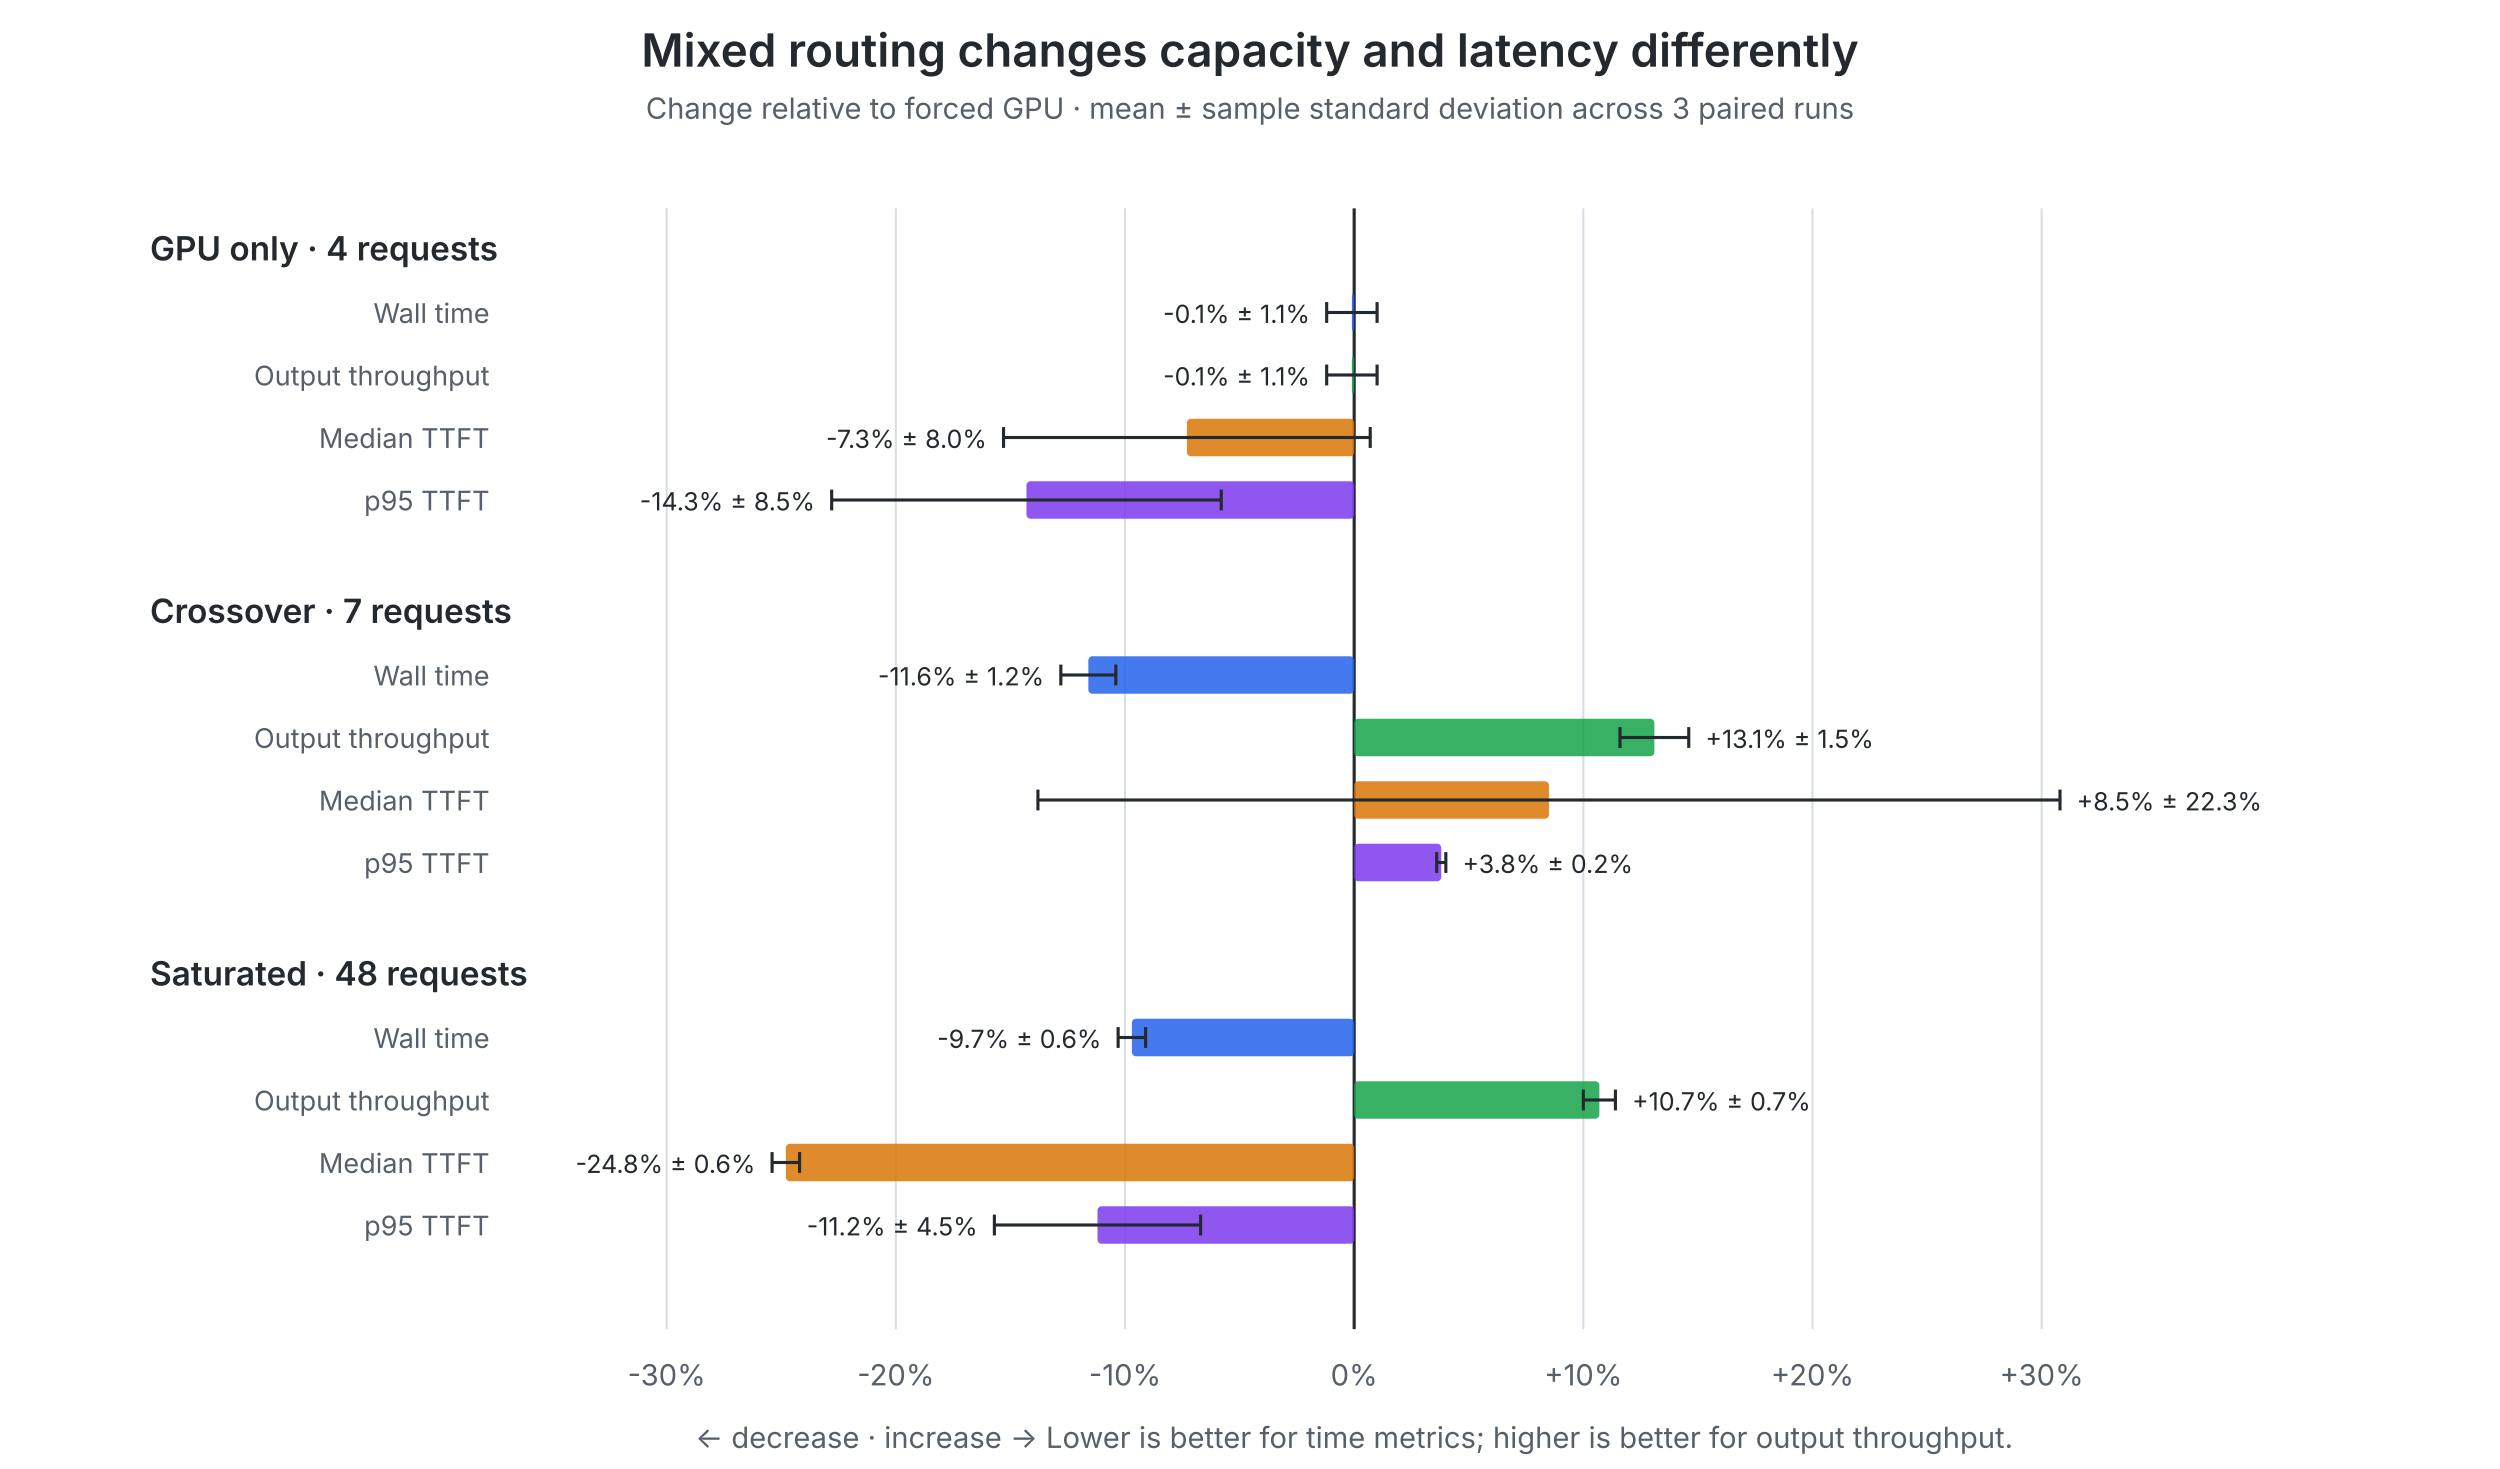
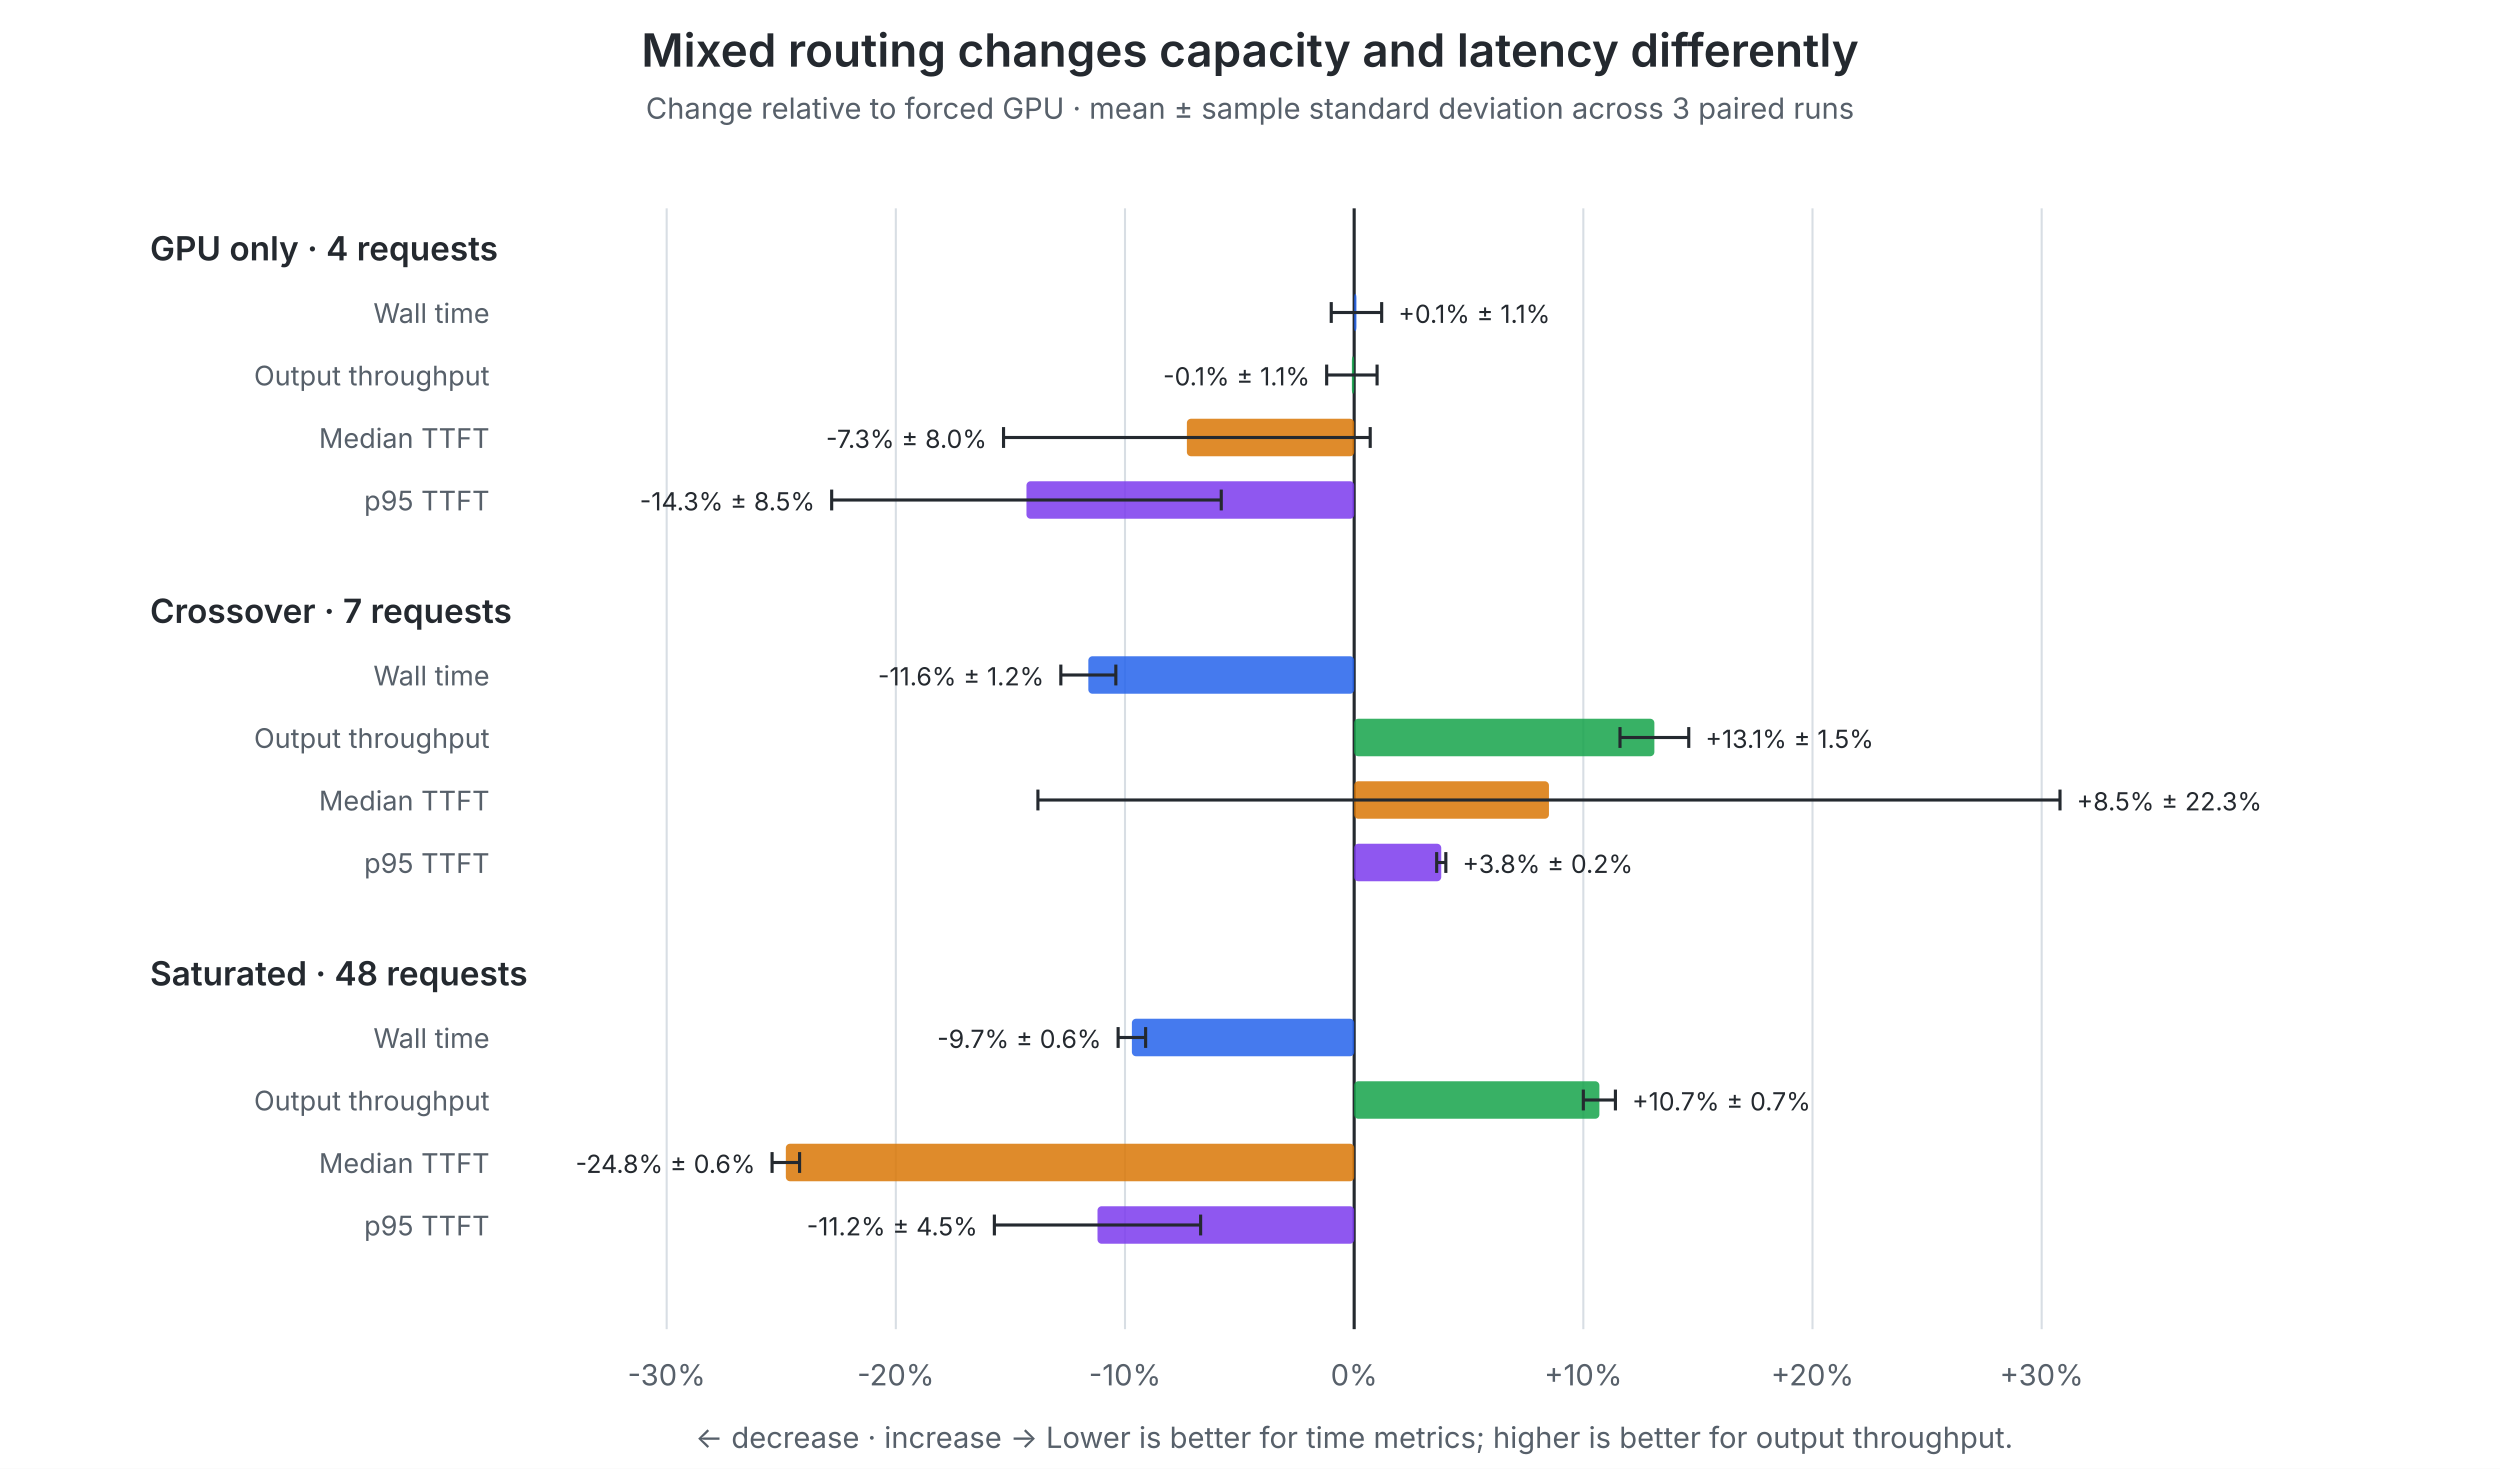
<svg xmlns="http://www.w3.org/2000/svg" width="1200" height="705" viewBox="0 0 1200 705" role="img" aria-labelledby="title desc">
  <style>text{font-family:-apple-system,BlinkMacSystemFont,"Segoe UI",sans-serif;fill:#24292f}.title{font-size:22px;font-weight:600}.subtitle,.tick,.note{font-size:14px;fill:#57606a}.group{font-size:16px;font-weight:600}.metric{font-size:13px;fill:#57606a}.value{font-size:12px;fill:#24292f}.grid{stroke:#d8dee4;stroke-width:1}.zero{stroke:#24292f;stroke-width:1.5}</style>
  <rect width="1200" height="705" fill="white" />
  <text x="600" y="32" text-anchor="middle" class="title">Mixed routing changes capacity and latency differently</text>
  <text x="600" y="57" text-anchor="middle" class="subtitle">Change relative to forced GPU · mean ± sample standard deviation across 3 paired runs</text>
  <line x1="320" y1="100" x2="320" y2="638" class="grid" />
  <text x="320" y="665" text-anchor="middle" class="tick">-30%</text>
  <line x1="430" y1="100" x2="430" y2="638" class="grid" />
  <text x="430" y="665" text-anchor="middle" class="tick">-20%</text>
  <line x1="540" y1="100" x2="540" y2="638" class="grid" />
  <text x="540" y="665" text-anchor="middle" class="tick">-10%</text>
  <line x1="650" y1="100" x2="650" y2="638" class="zero" />
  <text x="650" y="665" text-anchor="middle" class="tick">0%</text>
  <line x1="760" y1="100" x2="760" y2="638" class="grid" />
  <text x="760" y="665" text-anchor="middle" class="tick">+10%</text>
  <line x1="870" y1="100" x2="870" y2="638" class="grid" />
  <text x="870" y="665" text-anchor="middle" class="tick">+20%</text>
  <line x1="980" y1="100" x2="980" y2="638" class="grid" />
  <text x="980" y="665" text-anchor="middle" class="tick">+30%</text>
  <text x="72" y="125" class="group">GPU only · 4 requests</text>
  <text x="235" y="155" text-anchor="end" class="metric">Wall time</text>
-   <rect x="648.9" y="141" width="1.1" height="18" rx="2" fill="#2563eb" fill-opacity=".85" />
-   <line x1="636.8" y1="150" x2="661.0" y2="150" stroke="#24292f" stroke-width="1.5" />
-   <line x1="636.8" y1="145" x2="636.8" y2="155" stroke="#24292f" stroke-width="1.5" />
-   <line x1="661.0" y1="145" x2="661.0" y2="155" stroke="#24292f" stroke-width="1.5" />
-   <text x="628.8" y="155" text-anchor="end" class="value">-0.1% ± 1.1%</text>
+   <rect x="650.0" y="141" width="1.1" height="18" rx="2" fill="#2563eb" fill-opacity=".85" />
+   <line x1="639.0" y1="150" x2="663.2" y2="150" stroke="#24292f" stroke-width="1.5" />
+   <line x1="639.0" y1="145" x2="639.0" y2="155" stroke="#24292f" stroke-width="1.5" />
+   <line x1="663.2" y1="145" x2="663.2" y2="155" stroke="#24292f" stroke-width="1.5" />
+   <text x="671.2" y="155" text-anchor="start" class="value">+0.1% ± 1.1%</text>
  <text x="235" y="185" text-anchor="end" class="metric">Output throughput</text>
  <rect x="648.9" y="171" width="1.1" height="18" rx="2" fill="#16a34a" fill-opacity=".85" />
  <line x1="636.8" y1="180" x2="661.0" y2="180" stroke="#24292f" stroke-width="1.5" />
  <line x1="636.8" y1="175" x2="636.8" y2="185" stroke="#24292f" stroke-width="1.5" />
  <line x1="661.0" y1="175" x2="661.0" y2="185" stroke="#24292f" stroke-width="1.5" />
  <text x="628.8" y="185" text-anchor="end" class="value">-0.1% ± 1.1%</text>
  <text x="235" y="215" text-anchor="end" class="metric">Median TTFT</text>
  <rect x="569.7" y="201" width="80.3" height="18" rx="2" fill="#d97706" fill-opacity=".85" />
  <line x1="481.7" y1="210" x2="657.7" y2="210" stroke="#24292f" stroke-width="1.5" />
  <line x1="481.7" y1="205" x2="481.7" y2="215" stroke="#24292f" stroke-width="1.5" />
  <line x1="657.7" y1="205" x2="657.7" y2="215" stroke="#24292f" stroke-width="1.5" />
  <text x="473.7" y="215" text-anchor="end" class="value">-7.3% ± 8.0%</text>
  <text x="235" y="245" text-anchor="end" class="metric">p95 TTFT</text>
  <rect x="492.7" y="231" width="157.3" height="18" rx="2" fill="#7c3aed" fill-opacity=".85" />
  <line x1="399.2" y1="240" x2="586.2" y2="240" stroke="#24292f" stroke-width="1.5" />
  <line x1="399.2" y1="235" x2="399.2" y2="245" stroke="#24292f" stroke-width="1.5" />
  <line x1="586.2" y1="235" x2="586.2" y2="245" stroke="#24292f" stroke-width="1.5" />
  <text x="391.2" y="245" text-anchor="end" class="value">-14.3% ± 8.5%</text>
  <text x="72" y="299" class="group">Crossover · 7 requests</text>
  <text x="235" y="329" text-anchor="end" class="metric">Wall time</text>
  <rect x="522.4" y="315" width="127.6" height="18" rx="2" fill="#2563eb" fill-opacity=".85" />
  <line x1="509.2" y1="324" x2="535.6" y2="324" stroke="#24292f" stroke-width="1.5" />
  <line x1="509.2" y1="319" x2="509.2" y2="329" stroke="#24292f" stroke-width="1.5" />
  <line x1="535.6" y1="319" x2="535.6" y2="329" stroke="#24292f" stroke-width="1.5" />
  <text x="501.2" y="329" text-anchor="end" class="value">-11.6% ± 1.2%</text>
  <text x="235" y="359" text-anchor="end" class="metric">Output throughput</text>
  <rect x="650.0" y="345" width="144.1" height="18" rx="2" fill="#16a34a" fill-opacity=".85" />
  <line x1="777.6" y1="354" x2="810.6" y2="354" stroke="#24292f" stroke-width="1.5" />
  <line x1="777.6" y1="349" x2="777.6" y2="359" stroke="#24292f" stroke-width="1.5" />
  <line x1="810.6" y1="349" x2="810.6" y2="359" stroke="#24292f" stroke-width="1.5" />
  <text x="818.6" y="359" text-anchor="start" class="value">+13.1% ± 1.5%</text>
  <text x="235" y="389" text-anchor="end" class="metric">Median TTFT</text>
  <rect x="650.0" y="375" width="93.5" height="18" rx="2" fill="#d97706" fill-opacity=".85" />
  <line x1="498.2" y1="384" x2="988.8" y2="384" stroke="#24292f" stroke-width="1.5" />
  <line x1="498.2" y1="379" x2="498.2" y2="389" stroke="#24292f" stroke-width="1.5" />
  <line x1="988.8" y1="379" x2="988.8" y2="389" stroke="#24292f" stroke-width="1.5" />
  <text x="996.8" y="389" text-anchor="start" class="value">+8.5% ± 22.3%</text>
  <text x="235" y="419" text-anchor="end" class="metric">p95 TTFT</text>
  <rect x="650.0" y="405" width="41.8" height="18" rx="2" fill="#7c3aed" fill-opacity=".85" />
  <line x1="689.6" y1="414" x2="694.0" y2="414" stroke="#24292f" stroke-width="1.5" />
  <line x1="689.6" y1="409" x2="689.6" y2="419" stroke="#24292f" stroke-width="1.5" />
  <line x1="694.0" y1="409" x2="694.0" y2="419" stroke="#24292f" stroke-width="1.5" />
  <text x="702.0" y="419" text-anchor="start" class="value">+3.8% ± 0.2%</text>
  <text x="72" y="473" class="group">Saturated · 48 requests</text>
  <text x="235" y="503" text-anchor="end" class="metric">Wall time</text>
  <rect x="543.3" y="489" width="106.7" height="18" rx="2" fill="#2563eb" fill-opacity=".85" />
  <line x1="536.7" y1="498" x2="549.9" y2="498" stroke="#24292f" stroke-width="1.5" />
  <line x1="536.7" y1="493" x2="536.7" y2="503" stroke="#24292f" stroke-width="1.5" />
  <line x1="549.9" y1="493" x2="549.9" y2="503" stroke="#24292f" stroke-width="1.5" />
  <text x="528.7" y="503" text-anchor="end" class="value">-9.7% ± 0.6%</text>
  <text x="235" y="533" text-anchor="end" class="metric">Output throughput</text>
  <rect x="650.0" y="519" width="117.7" height="18" rx="2" fill="#16a34a" fill-opacity=".85" />
  <line x1="760.0" y1="528" x2="775.4" y2="528" stroke="#24292f" stroke-width="1.5" />
  <line x1="760.0" y1="523" x2="760.0" y2="533" stroke="#24292f" stroke-width="1.5" />
  <line x1="775.4" y1="523" x2="775.4" y2="533" stroke="#24292f" stroke-width="1.5" />
  <text x="783.4" y="533" text-anchor="start" class="value">+10.7% ± 0.7%</text>
  <text x="235" y="563" text-anchor="end" class="metric">Median TTFT</text>
  <rect x="377.2" y="549" width="272.8" height="18" rx="2" fill="#d97706" fill-opacity=".85" />
  <line x1="370.6" y1="558" x2="383.8" y2="558" stroke="#24292f" stroke-width="1.5" />
  <line x1="370.6" y1="553" x2="370.6" y2="563" stroke="#24292f" stroke-width="1.5" />
  <line x1="383.8" y1="553" x2="383.8" y2="563" stroke="#24292f" stroke-width="1.5" />
  <text x="362.6" y="563" text-anchor="end" class="value">-24.8% ± 0.6%</text>
  <text x="235" y="593" text-anchor="end" class="metric">p95 TTFT</text>
  <rect x="526.8" y="579" width="123.2" height="18" rx="2" fill="#7c3aed" fill-opacity=".85" />
  <line x1="477.3" y1="588" x2="576.3" y2="588" stroke="#24292f" stroke-width="1.5" />
  <line x1="477.3" y1="583" x2="477.3" y2="593" stroke="#24292f" stroke-width="1.5" />
  <line x1="576.3" y1="583" x2="576.3" y2="593" stroke="#24292f" stroke-width="1.5" />
  <text x="469.3" y="593" text-anchor="end" class="value">-11.2% ± 4.5%</text>
  <text x="650" y="695" text-anchor="middle" class="note">← decrease · increase →   Lower is better for time metrics; higher is better for output throughput.</text>
</svg>
